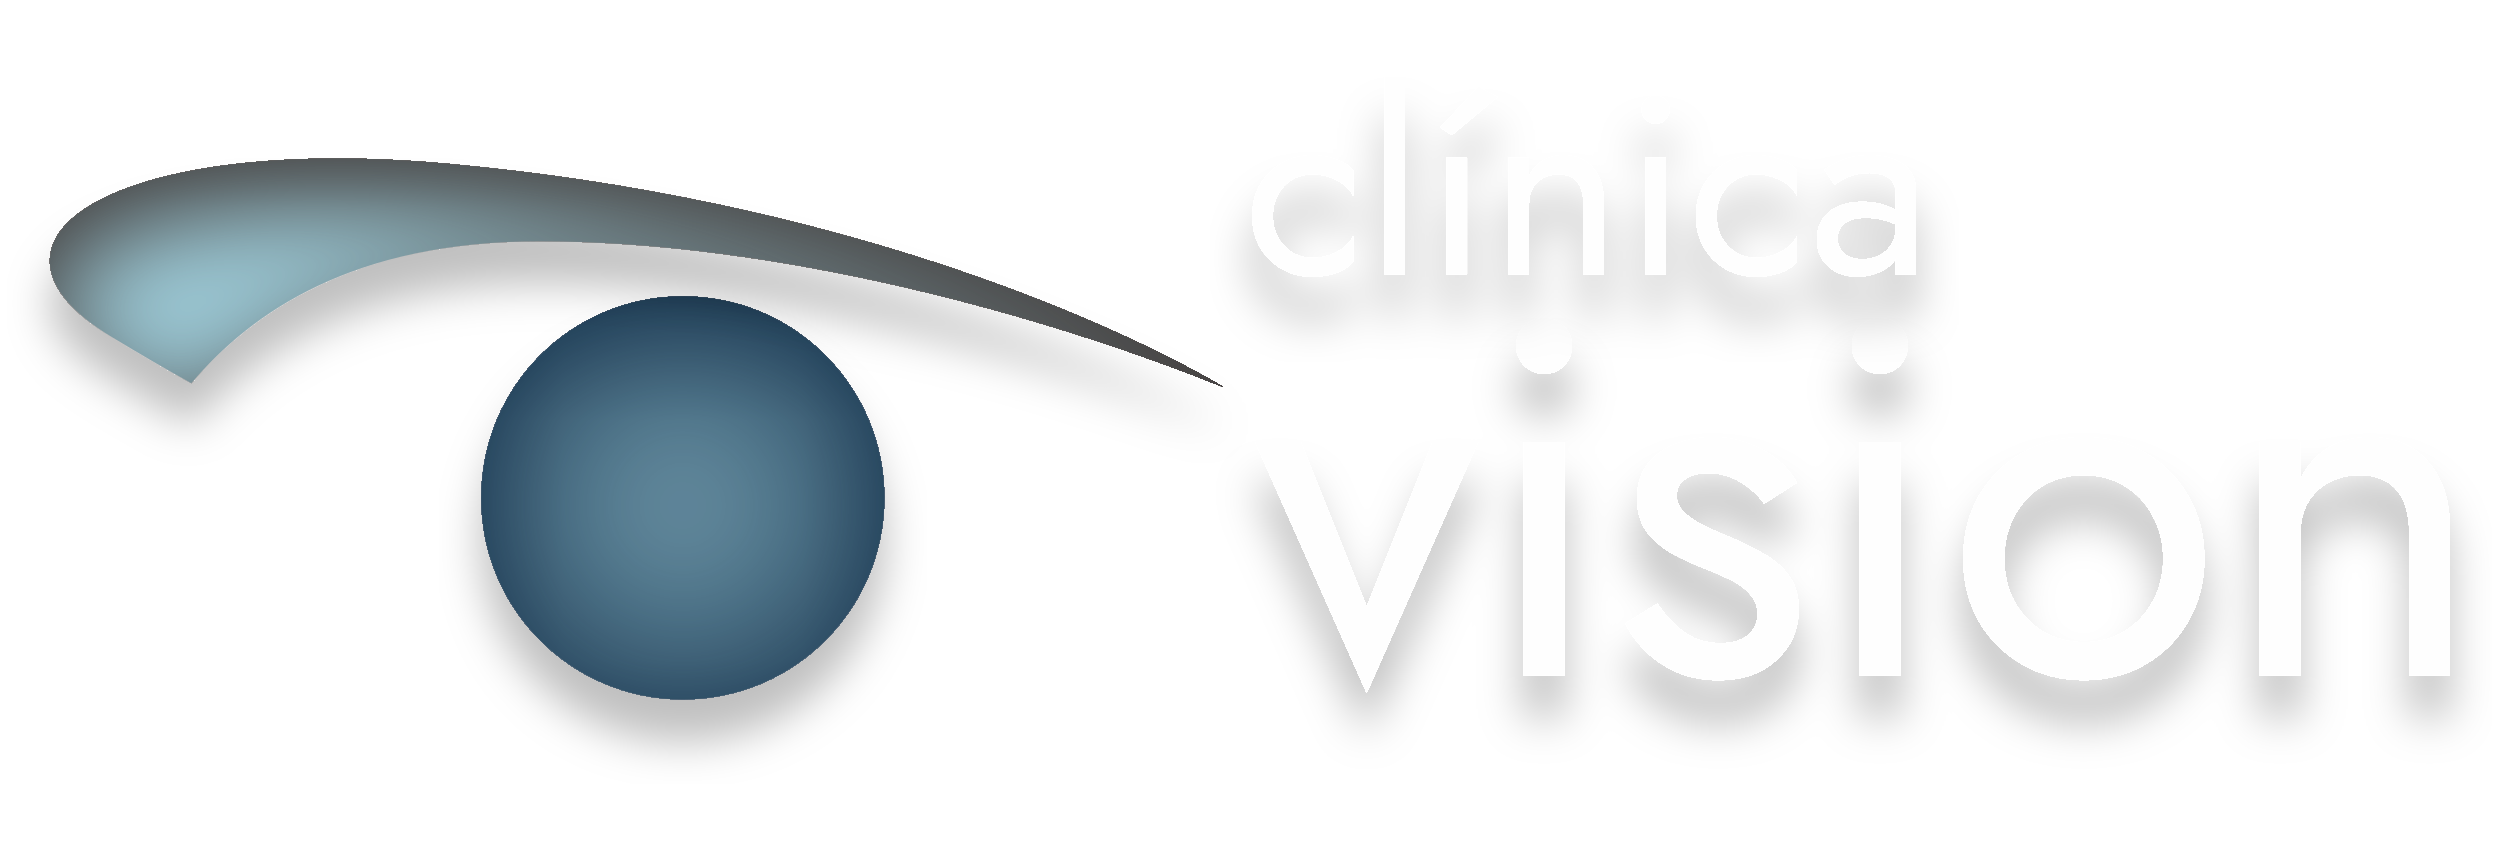
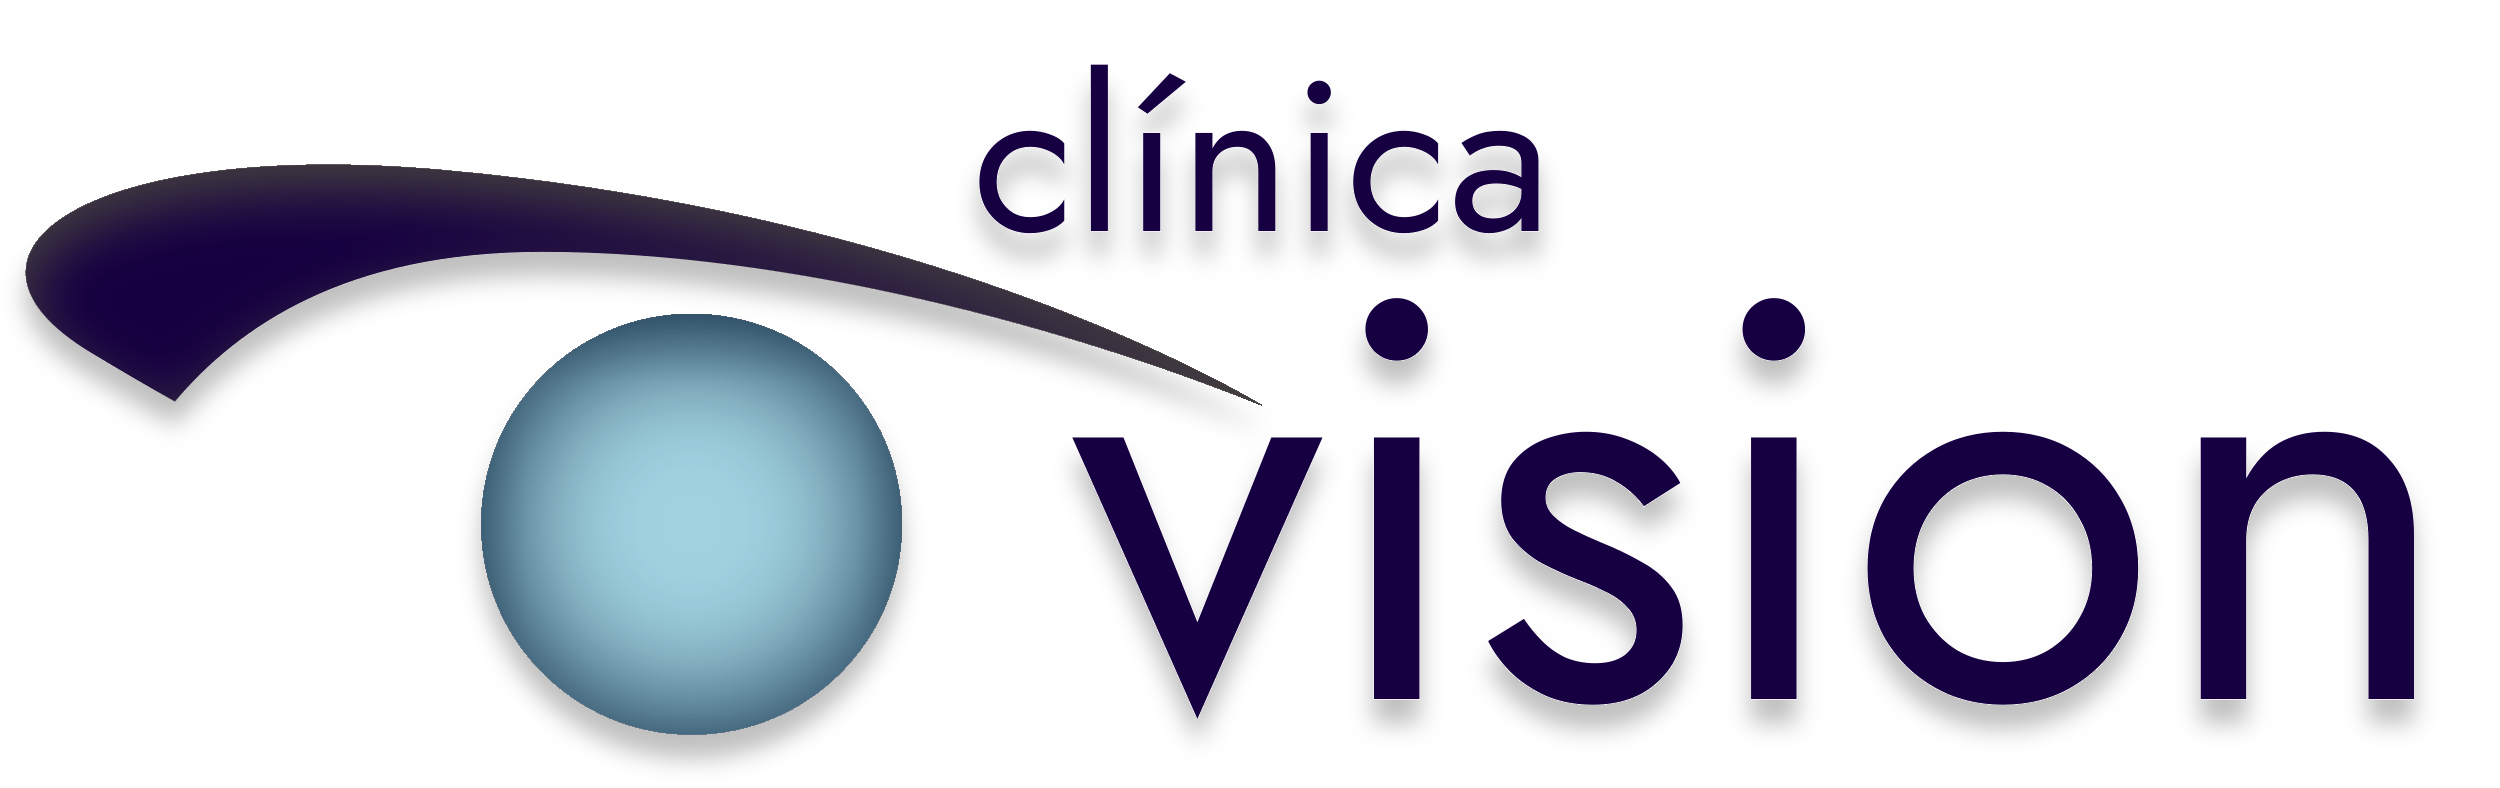
- <svg xmlns="http://www.w3.org/2000/svg" width="237" height="82" viewBox="0 0 237 82" fill="none">
-   <g filter="url(#filter0_di_1167_37)">
-     <circle cx="64.728" cy="47.201" r="19.105" fill="#81ADBE" />
+ <svg xmlns="http://www.w3.org/2000/svg" width="422" height="133" viewBox="0 0 422 133" fill="none">
+   <g filter="url(#filter0_di_1183_13)">
+     <circle cx="116.74" cy="88.5" r="35.5" fill="#A2D3E1" />
  </g>
-   <g filter="url(#filter1_di_1167_37)">
-     <path fill-rule="evenodd" clip-rule="evenodd" d="M115.91 36.661C98.882 29.791 73.695 22.87 51.174 22.87C33.54 22.87 23.884 29.561 18.135 36.327C15.85 35.071 13.377 33.623 10.594 31.946C-4.467 22.87 10.662 12.659 42.356 15.522C78.548 18.792 104.522 30.016 115.91 36.661Z" fill="#9ECCD9" />
+   <g filter="url(#filter1_di_1183_13)">
+     <path fill-rule="evenodd" clip-rule="evenodd" d="M212.963 68.393C181.016 55.503 133.761 42.518 91.507 42.518C58.423 42.518 40.305 55.071 29.52 67.765C25.233 65.409 20.593 62.692 15.371 59.545C-12.886 42.517 15.5 23.36 74.964 28.732C142.866 34.866 191.598 55.926 212.963 68.393Z" fill="#160041" />
  </g>
-   <g filter="url(#filter2_d_1167_37)">
-     <path d="M119 41.92L129.56 65.68L140.12 41.92H135.8L129.56 57.52L123.32 41.92H119ZM143.741 32.8C143.741 33.504 143.997 34.128 144.509 34.672C145.053 35.184 145.677 35.44 146.381 35.44C147.117 35.44 147.741 35.184 148.253 34.672C148.765 34.128 149.021 33.504 149.021 32.8C149.021 32.064 148.765 31.44 148.253 30.928C147.741 30.416 147.117 30.16 146.381 30.16C145.677 30.16 145.053 30.416 144.509 30.928C143.997 31.44 143.741 32.064 143.741 32.8ZM144.461 41.92V64H148.301V41.92H144.461ZM157.121 57.232L154.097 59.104C154.513 59.968 155.121 60.816 155.921 61.648C156.753 62.48 157.761 63.168 158.945 63.712C160.129 64.224 161.457 64.48 162.929 64.48C165.201 64.48 167.025 63.84 168.401 62.56C169.809 61.28 170.513 59.68 170.513 57.76C170.513 56.448 170.193 55.376 169.553 54.544C168.945 53.712 168.113 53.008 167.057 52.432C166.001 51.824 164.833 51.264 163.553 50.752C162.785 50.432 162.049 50.096 161.345 49.744C160.641 49.392 160.065 48.992 159.617 48.544C159.169 48.096 158.945 47.584 158.945 47.008C158.945 46.272 159.233 45.728 159.809 45.376C160.385 45.024 161.073 44.848 161.873 44.848C163.025 44.848 164.049 45.12 164.945 45.664C165.873 46.208 166.641 46.896 167.249 47.728L170.321 45.76C169.873 44.928 169.249 44.192 168.449 43.552C167.649 42.912 166.721 42.4 165.665 42.016C164.641 41.632 163.537 41.44 162.353 41.44C161.169 41.44 160.017 41.648 158.897 42.064C157.809 42.48 156.913 43.12 156.209 43.984C155.537 44.848 155.201 45.936 155.201 47.248C155.201 48.528 155.521 49.6 156.161 50.464C156.833 51.296 157.649 51.984 158.609 52.528C159.601 53.04 160.577 53.488 161.537 53.872C162.401 54.192 163.217 54.544 163.985 54.928C164.753 55.28 165.377 55.728 165.857 56.272C166.369 56.784 166.625 57.424 166.625 58.192C166.625 59.056 166.305 59.744 165.665 60.256C165.057 60.736 164.209 60.976 163.121 60.976C162.225 60.976 161.393 60.816 160.625 60.496C159.889 60.144 159.233 59.68 158.657 59.104C158.081 58.528 157.569 57.904 157.121 57.232ZM175.569 32.8C175.569 33.504 175.825 34.128 176.337 34.672C176.881 35.184 177.505 35.44 178.209 35.44C178.945 35.44 179.569 35.184 180.081 34.672C180.593 34.128 180.849 33.504 180.849 32.8C180.849 32.064 180.593 31.44 180.081 30.928C179.569 30.416 178.945 30.16 178.209 30.16C177.505 30.16 176.881 30.416 176.337 30.928C175.825 31.44 175.569 32.064 175.569 32.8ZM176.289 41.92V64H180.129V41.92H176.289ZM186.118 52.96C186.118 55.168 186.613 57.152 187.605 58.912C188.63 60.64 190.006 62 191.734 62.992C193.462 63.984 195.398 64.48 197.542 64.48C199.718 64.48 201.654 63.984 203.35 62.992C205.078 62 206.438 60.64 207.43 58.912C208.454 57.152 208.966 55.168 208.966 52.96C208.966 50.72 208.454 48.736 207.43 47.008C206.438 45.28 205.078 43.92 203.35 42.928C201.654 41.936 199.718 41.44 197.542 41.44C195.398 41.44 193.462 41.936 191.734 42.928C190.006 43.92 188.63 45.28 187.605 47.008C186.613 48.736 186.118 50.72 186.118 52.96ZM190.006 52.96C190.006 51.424 190.326 50.064 190.966 48.88C191.638 47.664 192.534 46.72 193.654 46.048C194.806 45.376 196.102 45.04 197.542 45.04C198.982 45.04 200.262 45.376 201.382 46.048C202.534 46.72 203.43 47.664 204.07 48.88C204.742 50.064 205.078 51.424 205.078 52.96C205.078 54.496 204.742 55.856 204.07 57.04C203.43 58.224 202.534 59.168 201.382 59.872C200.262 60.544 198.982 60.88 197.542 60.88C196.102 60.88 194.806 60.544 193.654 59.872C192.534 59.168 191.638 58.224 190.966 57.04C190.326 55.856 190.006 54.496 190.006 52.96ZM228.401 50.56V64H232.241V50.08C232.241 47.424 231.553 45.328 230.177 43.792C228.833 42.224 226.993 41.44 224.657 41.44C223.217 41.44 221.937 41.76 220.817 42.4C219.729 43.04 218.817 44.032 218.081 45.376V41.92H214.241V64H218.081V50.56C218.081 49.472 218.305 48.512 218.753 47.68C219.233 46.848 219.889 46.208 220.721 45.76C221.585 45.28 222.577 45.04 223.697 45.04C225.233 45.04 226.401 45.504 227.201 46.432C228.001 47.36 228.401 48.736 228.401 50.56Z" fill="#FEFEFE" />
+   <g filter="url(#filter2_d_1183_13)">
+     <path d="M181 73.84H189.64L202.12 105.04L214.6 73.84H223.24L202.12 121.36L181 73.84ZM230.481 55.6C230.481 54.128 230.993 52.88 232.017 51.856C233.105 50.832 234.353 50.32 235.761 50.32C237.233 50.32 238.481 50.832 239.505 51.856C240.529 52.88 241.041 54.128 241.041 55.6C241.041 57.008 240.529 58.256 239.505 59.344C238.481 60.368 237.233 60.88 235.761 60.88C234.353 60.88 233.105 60.368 232.017 59.344C230.993 58.256 230.481 57.008 230.481 55.6ZM231.921 73.84H239.601V118H231.921V73.84ZM257.243 104.464C258.139 105.808 259.163 107.056 260.315 108.208C261.467 109.36 262.779 110.288 264.251 110.992C265.787 111.632 267.451 111.952 269.243 111.952C271.419 111.952 273.115 111.472 274.331 110.512C275.611 109.488 276.251 108.112 276.251 106.384C276.251 104.848 275.739 103.568 274.715 102.544C273.755 101.456 272.507 100.56 270.971 99.856C269.435 99.088 267.803 98.384 266.075 97.744C264.155 96.976 262.203 96.08 260.219 95.056C258.299 93.968 256.667 92.592 255.323 90.928C254.043 89.2 253.403 87.056 253.403 84.496C253.403 81.872 254.075 79.696 255.419 77.968C256.827 76.24 258.619 74.96 260.795 74.128C263.035 73.296 265.339 72.88 267.707 72.88C270.075 72.88 272.283 73.264 274.331 74.032C276.443 74.8 278.299 75.824 279.899 77.104C281.499 78.384 282.747 79.856 283.643 81.52L277.499 85.456C276.283 83.792 274.747 82.416 272.891 81.328C271.099 80.24 269.051 79.696 266.747 79.696C265.147 79.696 263.771 80.048 262.619 80.752C261.467 81.456 260.891 82.544 260.891 84.016C260.891 85.168 261.339 86.192 262.235 87.088C263.131 87.984 264.283 88.784 265.691 89.488C267.099 90.192 268.571 90.864 270.107 91.504C272.667 92.528 275.003 93.648 277.115 94.864C279.227 96.016 280.891 97.424 282.107 99.088C283.387 100.752 284.027 102.896 284.027 105.52C284.027 109.36 282.619 112.56 279.803 115.12C277.051 117.68 273.403 118.96 268.859 118.96C265.915 118.96 263.259 118.448 260.891 117.424C258.523 116.336 256.507 114.96 254.843 113.296C253.243 111.632 252.027 109.936 251.195 108.208L257.243 104.464ZM294.138 55.6C294.138 54.128 294.65 52.88 295.674 51.856C296.762 50.832 298.01 50.32 299.418 50.32C300.89 50.32 302.138 50.832 303.162 51.856C304.186 52.88 304.698 54.128 304.698 55.6C304.698 57.008 304.186 58.256 303.162 59.344C302.138 60.368 300.89 60.88 299.418 60.88C298.01 60.88 296.762 60.368 295.674 59.344C294.65 58.256 294.138 57.008 294.138 55.6ZM295.578 73.84H303.258V118H295.578V73.84ZM315.235 95.92C315.235 91.44 316.227 87.472 318.211 84.016C320.259 80.56 323.011 77.84 326.467 75.856C329.923 73.872 333.795 72.88 338.083 72.88C342.435 72.88 346.307 73.872 349.699 75.856C353.155 77.84 355.875 80.56 357.859 84.016C359.907 87.472 360.931 91.44 360.931 95.92C360.931 100.336 359.907 104.304 357.859 107.824C355.875 111.28 353.155 114 349.699 115.984C346.307 117.968 342.435 118.96 338.083 118.96C333.795 118.96 329.923 117.968 326.467 115.984C323.011 114 320.259 111.28 318.211 107.824C316.227 104.304 315.235 100.336 315.235 95.92ZM323.011 95.92C323.011 98.992 323.651 101.712 324.931 104.08C326.275 106.448 328.067 108.336 330.307 109.744C332.611 111.088 335.203 111.76 338.083 111.76C340.963 111.76 343.523 111.088 345.763 109.744C348.067 108.336 349.859 106.448 351.139 104.08C352.483 101.712 353.155 98.992 353.155 95.92C353.155 92.848 352.483 90.128 351.139 87.76C349.859 85.328 348.067 83.44 345.763 82.096C343.523 80.752 340.963 80.08 338.083 80.08C335.203 80.08 332.611 80.752 330.307 82.096C328.067 83.44 326.275 85.328 324.931 87.76C323.651 90.128 323.011 92.848 323.011 95.92ZM399.801 91.12C399.801 87.472 399.001 84.72 397.401 82.864C395.801 81.008 393.465 80.08 390.393 80.08C388.153 80.08 386.169 80.56 384.441 81.52C382.777 82.416 381.465 83.696 380.505 85.36C379.609 87.024 379.161 88.944 379.161 91.12V118H371.481V73.84H379.161V80.752C380.633 78.064 382.457 76.08 384.633 74.8C386.873 73.52 389.433 72.88 392.313 72.88C396.985 72.88 400.665 74.448 403.353 77.584C406.105 80.656 407.481 84.848 407.481 90.16V118H399.801V91.12Z" fill="#160041" />
  </g>
-   <g filter="url(#filter3_d_1167_37)">
-     <path d="M120.664 20.48C120.664 19.712 120.824 19.032 121.144 18.44C121.48 17.832 121.928 17.36 122.488 17.024C123.064 16.688 123.712 16.52 124.432 16.52C125.024 16.52 125.576 16.616 126.088 16.808C126.616 16.984 127.072 17.224 127.456 17.528C127.84 17.832 128.112 18.168 128.272 18.536V16.136C127.888 15.688 127.336 15.344 126.616 15.104C125.912 14.848 125.184 14.72 124.432 14.72C123.36 14.72 122.392 14.968 121.528 15.464C120.664 15.96 119.976 16.64 119.464 17.504C118.968 18.368 118.72 19.36 118.72 20.48C118.72 21.584 118.968 22.576 119.464 23.456C119.976 24.32 120.664 25 121.528 25.496C122.392 25.992 123.36 26.24 124.432 26.24C125.184 26.24 125.912 26.12 126.616 25.88C127.336 25.624 127.888 25.272 128.272 24.824V22.424C128.112 22.776 127.84 23.112 127.456 23.432C127.072 23.736 126.616 23.984 126.088 24.176C125.576 24.352 125.024 24.44 124.432 24.44C123.712 24.44 123.064 24.272 122.488 23.936C121.928 23.584 121.48 23.112 121.144 22.52C120.824 21.928 120.664 21.248 120.664 20.48ZM131.261 7.28V26H133.181V7.28H131.261ZM137.152 14.96V26H139.072V14.96H137.152ZM141.952 9.2L140.152 8.24L136.552 12.08L137.632 12.8L141.952 9.2ZM150.107 19.28V26H152.027V19.04C152.027 17.712 151.683 16.664 150.995 15.896C150.323 15.112 149.403 14.72 148.235 14.72C147.515 14.72 146.875 14.88 146.315 15.2C145.771 15.52 145.315 16.016 144.947 16.688V14.96H143.027V26H144.947V19.28C144.947 18.736 145.059 18.256 145.283 17.84C145.523 17.424 145.851 17.104 146.267 16.88C146.699 16.64 147.195 16.52 147.755 16.52C148.523 16.52 149.107 16.752 149.507 17.216C149.907 17.68 150.107 18.368 150.107 19.28ZM155.636 10.4C155.636 10.752 155.764 11.064 156.02 11.336C156.292 11.592 156.604 11.72 156.956 11.72C157.324 11.72 157.636 11.592 157.892 11.336C158.148 11.064 158.276 10.752 158.276 10.4C158.276 10.032 158.148 9.72 157.892 9.464C157.636 9.208 157.324 9.08 156.956 9.08C156.604 9.08 156.292 9.208 156.02 9.464C155.764 9.72 155.636 10.032 155.636 10.4ZM155.996 14.96V26H157.916V14.96H155.996ZM162.734 20.48C162.734 19.712 162.894 19.032 163.214 18.44C163.55 17.832 163.998 17.36 164.558 17.024C165.134 16.688 165.782 16.52 166.502 16.52C167.094 16.52 167.646 16.616 168.158 16.808C168.686 16.984 169.142 17.224 169.526 17.528C169.91 17.832 170.182 18.168 170.342 18.536V16.136C169.958 15.688 169.406 15.344 168.686 15.104C167.982 14.848 167.254 14.72 166.502 14.72C165.43 14.72 164.462 14.968 163.598 15.464C162.734 15.96 162.046 16.64 161.534 17.504C161.038 18.368 160.79 19.36 160.79 20.48C160.79 21.584 161.038 22.576 161.534 23.456C162.046 24.32 162.734 25 163.598 25.496C164.462 25.992 165.43 26.24 166.502 26.24C167.254 26.24 167.982 26.12 168.686 25.88C169.406 25.624 169.958 25.272 170.342 24.824V22.424C170.182 22.776 169.91 23.112 169.526 23.432C169.142 23.736 168.686 23.984 168.158 24.176C167.646 24.352 167.094 24.44 166.502 24.44C165.782 24.44 165.134 24.272 164.558 23.936C163.998 23.584 163.55 23.112 163.214 22.52C162.894 21.928 162.734 21.248 162.734 20.48ZM174.195 22.592C174.195 22.192 174.291 21.848 174.483 21.56C174.675 21.272 174.963 21.048 175.347 20.888C175.747 20.728 176.259 20.648 176.883 20.648C177.555 20.648 178.187 20.736 178.779 20.912C179.371 21.072 179.947 21.344 180.507 21.728V20.6C180.395 20.456 180.179 20.272 179.859 20.048C179.539 19.808 179.107 19.6 178.563 19.424C178.035 19.232 177.371 19.136 176.571 19.136C175.211 19.136 174.147 19.464 173.379 20.12C172.627 20.76 172.251 21.616 172.251 22.688C172.251 23.44 172.427 24.08 172.779 24.608C173.131 25.136 173.595 25.544 174.171 25.832C174.763 26.104 175.395 26.24 176.067 26.24C176.675 26.24 177.283 26.128 177.891 25.904C178.515 25.68 179.035 25.336 179.451 24.872C179.883 24.408 180.099 23.824 180.099 23.12L179.715 21.68C179.715 22.256 179.571 22.768 179.283 23.216C179.011 23.648 178.635 23.984 178.155 24.224C177.691 24.464 177.163 24.584 176.571 24.584C176.107 24.584 175.691 24.512 175.323 24.368C174.971 24.208 174.691 23.976 174.483 23.672C174.291 23.368 174.195 23.008 174.195 22.592ZM173.907 17.504C174.083 17.376 174.323 17.224 174.627 17.048C174.931 16.872 175.299 16.72 175.731 16.592C176.179 16.464 176.675 16.4 177.219 16.4C177.555 16.4 177.875 16.432 178.179 16.496C178.483 16.56 178.747 16.664 178.971 16.808C179.211 16.952 179.395 17.152 179.523 17.408C179.651 17.648 179.715 17.96 179.715 18.344V26H181.635V18.08C181.635 17.36 181.451 16.752 181.083 16.256C180.731 15.76 180.227 15.384 179.571 15.128C178.931 14.856 178.179 14.72 177.315 14.72C176.291 14.72 175.411 14.872 174.675 15.176C173.955 15.48 173.387 15.784 172.971 16.088L173.907 17.504Z" fill="#FEFEFE" />
+   <g filter="url(#filter3_d_1183_13)">
+     <path d="M168.236 30.72C168.236 31.872 168.476 32.892 168.956 33.78C169.46 34.668 170.132 35.376 170.972 35.904C171.836 36.408 172.808 36.66 173.888 36.66C174.776 36.66 175.604 36.528 176.372 36.264C177.164 35.976 177.848 35.604 178.424 35.148C179 34.668 179.408 34.164 179.648 33.636V37.236C179.072 37.908 178.244 38.436 177.164 38.82C176.108 39.18 175.016 39.36 173.888 39.36C172.28 39.36 170.828 38.988 169.532 38.244C168.236 37.5 167.204 36.48 166.436 35.184C165.692 33.864 165.32 32.376 165.32 30.72C165.32 29.04 165.692 27.552 166.436 26.256C167.204 24.96 168.236 23.94 169.532 23.196C170.828 22.452 172.28 22.08 173.888 22.08C175.016 22.08 176.108 22.272 177.164 22.656C178.244 23.016 179.072 23.532 179.648 24.204V27.804C179.408 27.252 179 26.748 178.424 26.292C177.848 25.836 177.164 25.476 176.372 25.212C175.604 24.924 174.776 24.78 173.888 24.78C172.808 24.78 171.836 25.032 170.972 25.536C170.132 26.04 169.46 26.748 168.956 27.66C168.476 28.548 168.236 29.568 168.236 30.72ZM184.132 10.92H187.012V39H184.132V10.92ZM192.969 22.44H195.849V39H192.969V22.44ZM200.169 13.8L193.689 19.2L192.069 18.12L197.469 12.36L200.169 13.8ZM212.4 28.92C212.4 27.552 212.1 26.52 211.5 25.824C210.9 25.128 210.024 24.78 208.872 24.78C208.032 24.78 207.288 24.96 206.64 25.32C206.016 25.656 205.524 26.136 205.164 26.76C204.828 27.384 204.66 28.104 204.66 28.92V39H201.78V22.44H204.66V25.032C205.212 24.024 205.896 23.28 206.712 22.8C207.552 22.32 208.512 22.08 209.592 22.08C211.344 22.08 212.724 22.668 213.732 23.844C214.764 24.996 215.28 26.568 215.28 28.56V39H212.4V28.92ZM220.694 15.6C220.694 15.048 220.886 14.58 221.27 14.196C221.678 13.812 222.146 13.62 222.674 13.62C223.226 13.62 223.694 13.812 224.078 14.196C224.462 14.58 224.654 15.048 224.654 15.6C224.654 16.128 224.462 16.596 224.078 17.004C223.694 17.388 223.226 17.58 222.674 17.58C222.146 17.58 221.678 17.388 221.27 17.004C220.886 16.596 220.694 16.128 220.694 15.6ZM221.234 22.44H224.114V39H221.234V22.44ZM231.342 30.72C231.342 31.872 231.582 32.892 232.062 33.78C232.566 34.668 233.238 35.376 234.078 35.904C234.942 36.408 235.914 36.66 236.994 36.66C237.882 36.66 238.71 36.528 239.478 36.264C240.27 35.976 240.954 35.604 241.53 35.148C242.106 34.668 242.514 34.164 242.754 33.636V37.236C242.178 37.908 241.35 38.436 240.27 38.82C239.214 39.18 238.122 39.36 236.994 39.36C235.386 39.36 233.934 38.988 232.638 38.244C231.342 37.5 230.31 36.48 229.542 35.184C228.798 33.864 228.426 32.376 228.426 30.72C228.426 29.04 228.798 27.552 229.542 26.256C230.31 24.96 231.342 23.94 232.638 23.196C233.934 22.452 235.386 22.08 236.994 22.08C238.122 22.08 239.214 22.272 240.27 22.656C241.35 23.016 242.178 23.532 242.754 24.204V27.804C242.514 27.252 242.106 26.748 241.53 26.292C240.954 25.836 240.27 25.476 239.478 25.212C238.71 24.924 237.882 24.78 236.994 24.78C235.914 24.78 234.942 25.032 234.078 25.536C233.238 26.04 232.566 26.748 232.062 27.66C231.582 28.548 231.342 29.568 231.342 30.72ZM248.533 33.888C248.533 34.512 248.677 35.052 248.965 35.508C249.277 35.964 249.697 36.312 250.225 36.552C250.777 36.768 251.401 36.876 252.097 36.876C252.985 36.876 253.777 36.696 254.473 36.336C255.193 35.976 255.757 35.472 256.165 34.824C256.597 34.152 256.813 33.384 256.813 32.52L257.389 34.68C257.389 35.736 257.065 36.612 256.417 37.308C255.793 38.004 255.013 38.52 254.077 38.856C253.165 39.192 252.253 39.36 251.341 39.36C250.333 39.36 249.385 39.156 248.497 38.748C247.633 38.316 246.937 37.704 246.409 36.912C245.881 36.12 245.617 35.16 245.617 34.032C245.617 32.424 246.181 31.14 247.309 30.18C248.461 29.196 250.057 28.704 252.097 28.704C253.297 28.704 254.293 28.848 255.085 29.136C255.901 29.4 256.549 29.712 257.029 30.072C257.509 30.408 257.833 30.684 258.001 30.9V32.592C257.161 32.016 256.297 31.608 255.409 31.368C254.521 31.104 253.573 30.972 252.565 30.972C251.629 30.972 250.861 31.092 250.261 31.332C249.685 31.572 249.253 31.908 248.965 32.34C248.677 32.772 248.533 33.288 248.533 33.888ZM248.101 26.256L246.697 24.132C247.321 23.676 248.173 23.22 249.253 22.764C250.357 22.308 251.677 22.08 253.213 22.08C254.509 22.08 255.637 22.284 256.597 22.692C257.581 23.076 258.337 23.64 258.865 24.384C259.417 25.128 259.693 26.04 259.693 27.12V39H256.813V27.516C256.813 26.94 256.717 26.472 256.525 26.112C256.333 25.728 256.057 25.428 255.697 25.212C255.361 24.996 254.965 24.84 254.509 24.744C254.053 24.648 253.573 24.6 253.069 24.6C252.253 24.6 251.509 24.696 250.837 24.888C250.189 25.08 249.637 25.308 249.181 25.572C248.725 25.836 248.365 26.064 248.101 26.256Z" fill="#160041" />
  </g>
  <defs>
-     <filter id="filter0_di_1167_37" x="41.623" y="28.096" width="46.21" height="46.21" filterUnits="userSpaceOnUse" color-interpolation-filters="sRGB">
+     <filter id="filter0_di_1183_13" x="77.24" y="53" width="79" height="79" filterUnits="userSpaceOnUse" color-interpolation-filters="sRGB">
      <feFlood flood-opacity="0" result="BackgroundImageFix" />
      <feColorMatrix in="SourceAlpha" type="matrix" values="0 0 0 0 0 0 0 0 0 0 0 0 0 0 0 0 0 0 127 0" result="hardAlpha" />
      <feOffset dy="4" />
      <feGaussianBlur stdDeviation="2" />
      <feComposite in2="hardAlpha" operator="out" />
      <feColorMatrix type="matrix" values="0 0 0 0 0 0 0 0 0 0 0 0 0 0 0 0 0 0 0.25 0" />
-       <feBlend mode="normal" in2="BackgroundImageFix" result="effect1_dropShadow_1167_37" />
-       <feBlend mode="normal" in="SourceGraphic" in2="effect1_dropShadow_1167_37" result="shape" />
+       <feBlend mode="normal" in2="BackgroundImageFix" result="effect1_dropShadow_1183_13" />
+       <feBlend mode="normal" in="SourceGraphic" in2="effect1_dropShadow_1183_13" result="shape" />
      <feColorMatrix in="SourceAlpha" type="matrix" values="0 0 0 0 0 0 0 0 0 0 0 0 0 0 0 0 0 0 127 0" result="hardAlpha" />
      <feOffset />
      <feGaussianBlur stdDeviation="12.5" />
      <feComposite in2="hardAlpha" operator="arithmetic" k2="-1" k3="1" />
      <feColorMatrix type="matrix" values="0 0 0 0 0.012 0 0 0 0 0.114 0 0 0 0 0.22 0 0 0 1 0" />
-       <feBlend mode="normal" in2="shape" result="effect2_innerShadow_1167_37" />
+       <feBlend mode="normal" in2="shape" result="effect2_innerShadow_1183_13" />
    </filter>
-     <filter id="filter1_di_1167_37" x="0.727" y="15.031" width="119.184" height="29.63" filterUnits="userSpaceOnUse" color-interpolation-filters="sRGB">
+     <filter id="filter1_di_1183_13" x="0.364" y="27.811" width="216.599" height="48.582" filterUnits="userSpaceOnUse" color-interpolation-filters="sRGB">
      <feFlood flood-opacity="0" result="BackgroundImageFix" />
      <feColorMatrix in="SourceAlpha" type="matrix" values="0 0 0 0 0 0 0 0 0 0 0 0 0 0 0 0 0 0 127 0" result="hardAlpha" />
      <feOffset dy="4" />
      <feGaussianBlur stdDeviation="2" />
      <feComposite in2="hardAlpha" operator="out" />
      <feColorMatrix type="matrix" values="0 0 0 0 0 0 0 0 0 0 0 0 0 0 0 0 0 0 0.25 0" />
-       <feBlend mode="normal" in2="BackgroundImageFix" result="effect1_dropShadow_1167_37" />
-       <feBlend mode="normal" in="SourceGraphic" in2="effect1_dropShadow_1167_37" result="shape" />
+       <feBlend mode="normal" in2="BackgroundImageFix" result="effect1_dropShadow_1183_13" />
+       <feBlend mode="normal" in="SourceGraphic" in2="effect1_dropShadow_1183_13" result="shape" />
      <feColorMatrix in="SourceAlpha" type="matrix" values="0 0 0 0 0 0 0 0 0 0 0 0 0 0 0 0 0 0 127 0" result="hardAlpha" />
      <feOffset dy="4" />
      <feGaussianBlur stdDeviation="5" />
      <feComposite in2="hardAlpha" operator="arithmetic" k2="-1" k3="1" />
      <feColorMatrix type="matrix" values="0 0 0 0 0.267 0 0 0 0 0.251 0 0 0 0 0.247 0 0 0 1 0" />
-       <feBlend mode="normal" in2="shape" result="effect2_innerShadow_1167_37" />
+       <feBlend mode="normal" in2="shape" result="effect2_innerShadow_1183_13" />
    </filter>
-     <filter id="filter2_d_1167_37" x="115" y="30.16" width="121.24" height="43.52" filterUnits="userSpaceOnUse" color-interpolation-filters="sRGB">
+     <filter id="filter2_d_1183_13" x="177" y="50.32" width="234.481" height="79.04" filterUnits="userSpaceOnUse" color-interpolation-filters="sRGB">
      <feFlood flood-opacity="0" result="BackgroundImageFix" />
      <feColorMatrix in="SourceAlpha" type="matrix" values="0 0 0 0 0 0 0 0 0 0 0 0 0 0 0 0 0 0 127 0" result="hardAlpha" />
      <feOffset dy="4" />
      <feGaussianBlur stdDeviation="2" />
      <feComposite in2="hardAlpha" operator="out" />
      <feColorMatrix type="matrix" values="0 0 0 0 0 0 0 0 0 0 0 0 0 0 0 0 0 0 0.25 0" />
-       <feBlend mode="normal" in2="BackgroundImageFix" result="effect1_dropShadow_1167_37" />
-       <feBlend mode="normal" in="SourceGraphic" in2="effect1_dropShadow_1167_37" result="shape" />
+       <feBlend mode="normal" in2="BackgroundImageFix" result="effect1_dropShadow_1183_13" />
+       <feBlend mode="normal" in="SourceGraphic" in2="effect1_dropShadow_1183_13" result="shape" />
    </filter>
-     <filter id="filter3_d_1167_37" x="114.72" y="7.28" width="70.915" height="26.96" filterUnits="userSpaceOnUse" color-interpolation-filters="sRGB">
+     <filter id="filter3_d_1183_13" x="161.32" y="10.92" width="102.373" height="36.44" filterUnits="userSpaceOnUse" color-interpolation-filters="sRGB">
      <feFlood flood-opacity="0" result="BackgroundImageFix" />
      <feColorMatrix in="SourceAlpha" type="matrix" values="0 0 0 0 0 0 0 0 0 0 0 0 0 0 0 0 0 0 127 0" result="hardAlpha" />
      <feOffset dy="4" />
      <feGaussianBlur stdDeviation="2" />
      <feComposite in2="hardAlpha" operator="out" />
      <feColorMatrix type="matrix" values="0 0 0 0 0 0 0 0 0 0 0 0 0 0 0 0 0 0 0.25 0" />
-       <feBlend mode="normal" in2="BackgroundImageFix" result="effect1_dropShadow_1167_37" />
-       <feBlend mode="normal" in="SourceGraphic" in2="effect1_dropShadow_1167_37" result="shape" />
+       <feBlend mode="normal" in2="BackgroundImageFix" result="effect1_dropShadow_1183_13" />
+       <feBlend mode="normal" in="SourceGraphic" in2="effect1_dropShadow_1183_13" result="shape" />
    </filter>
  </defs>
</svg>
